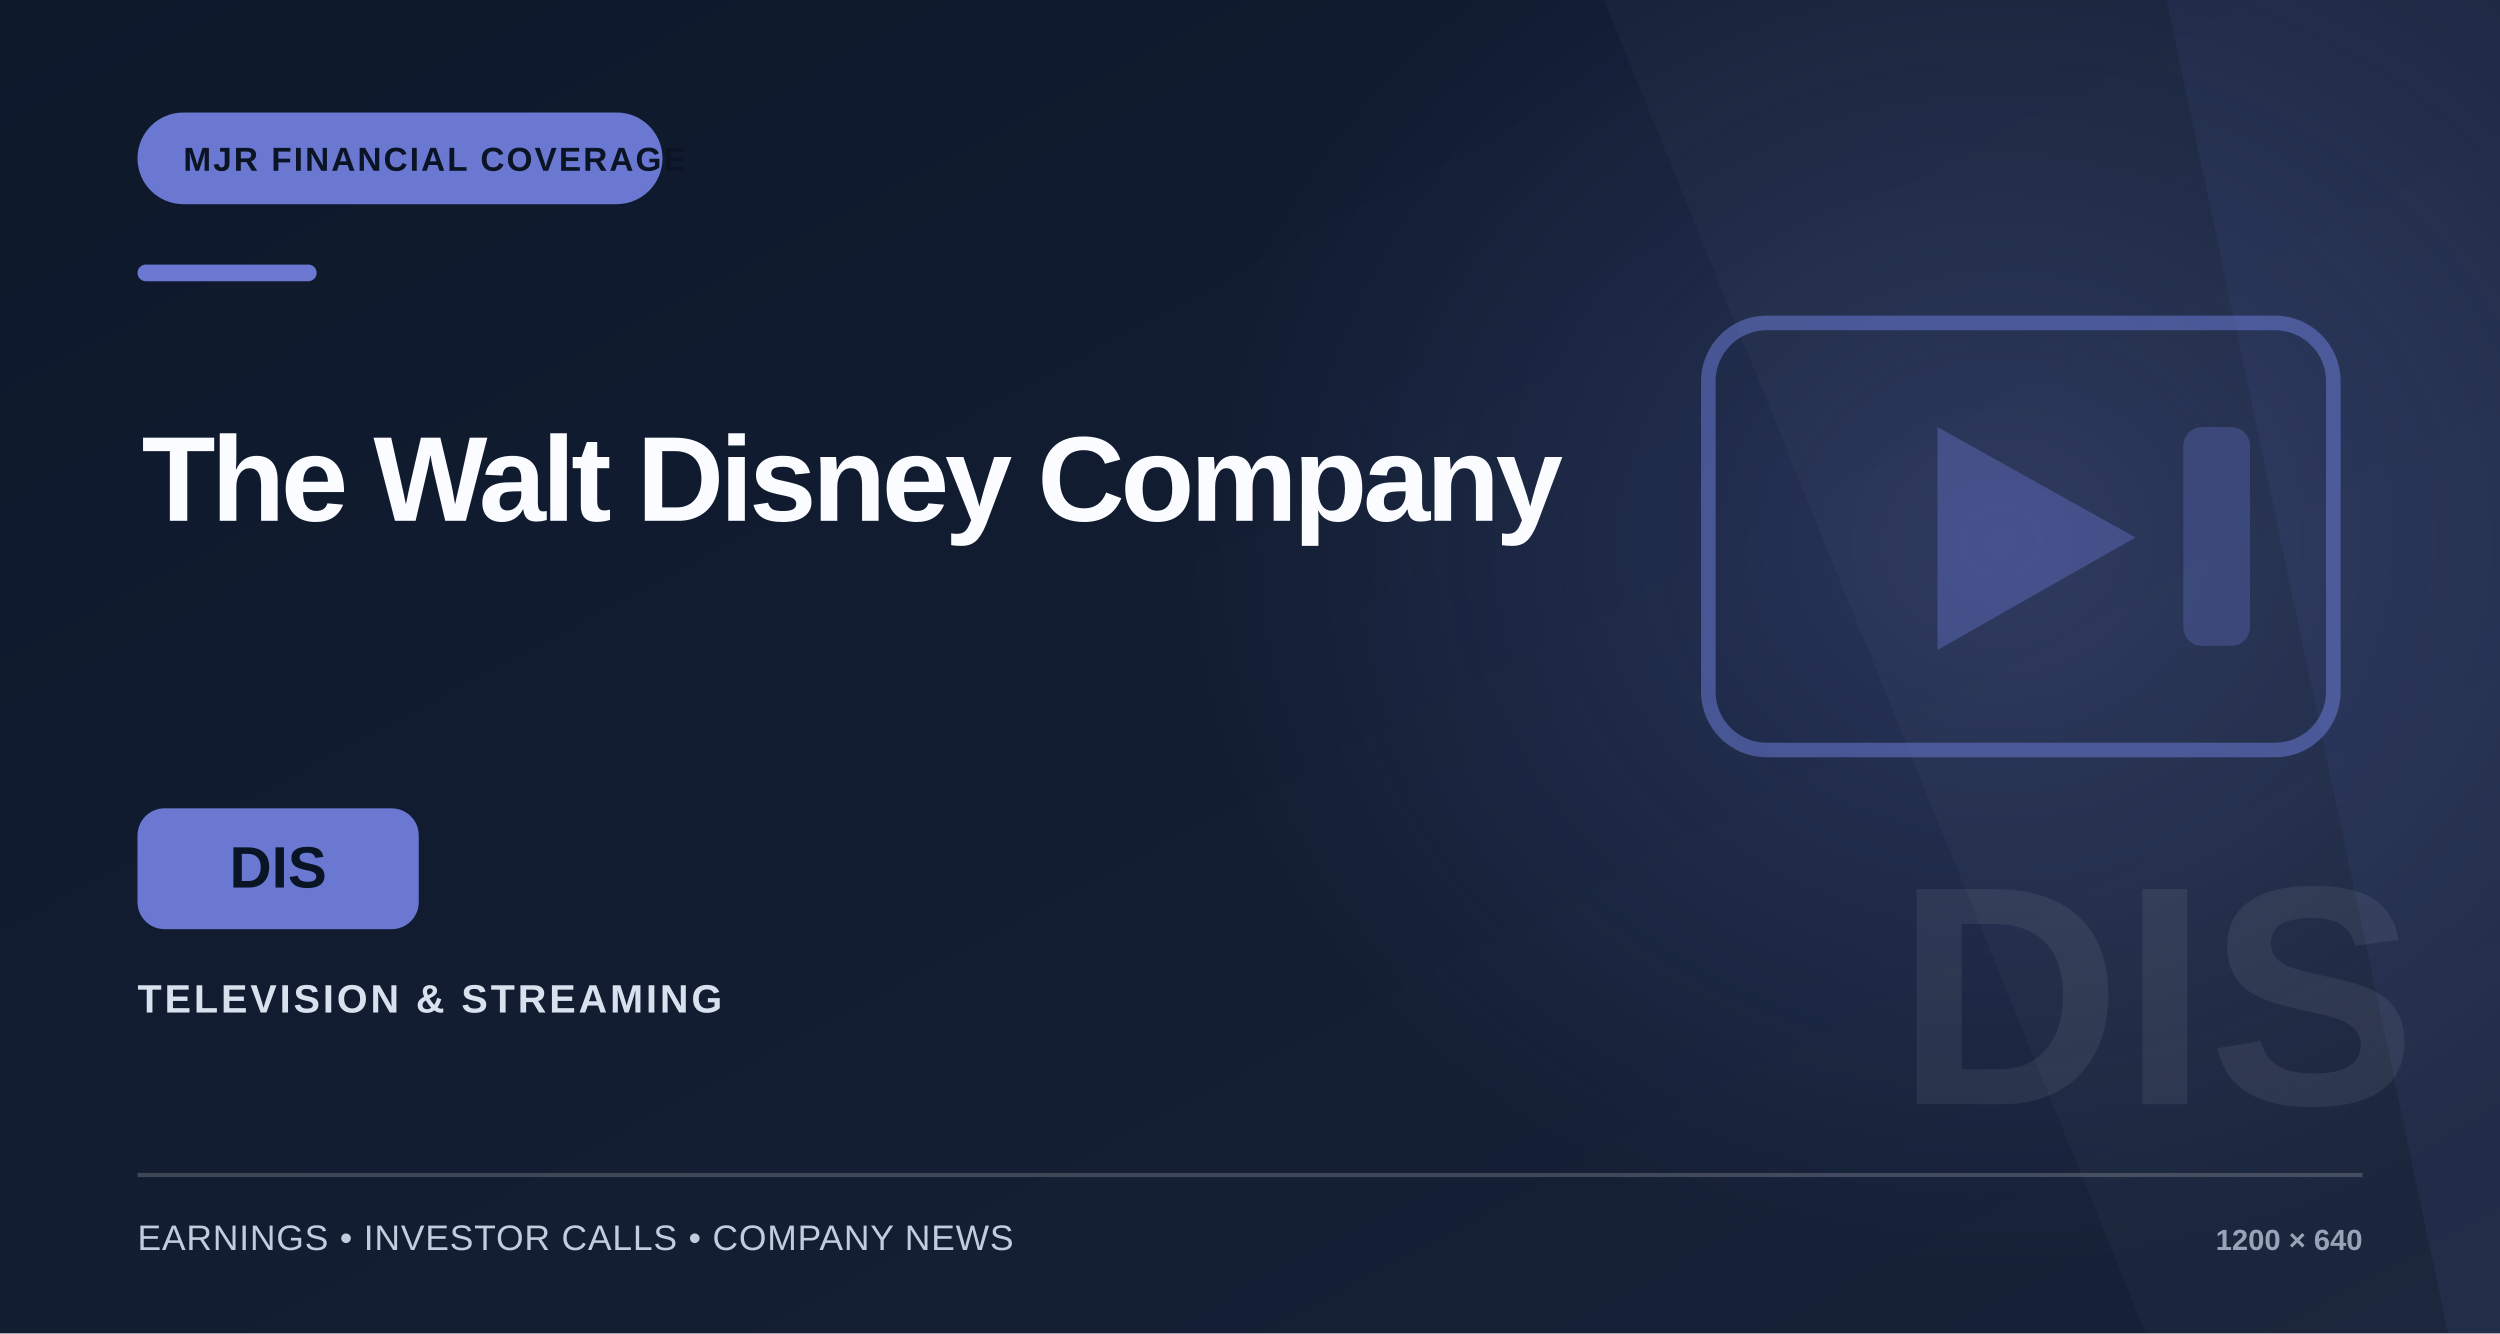
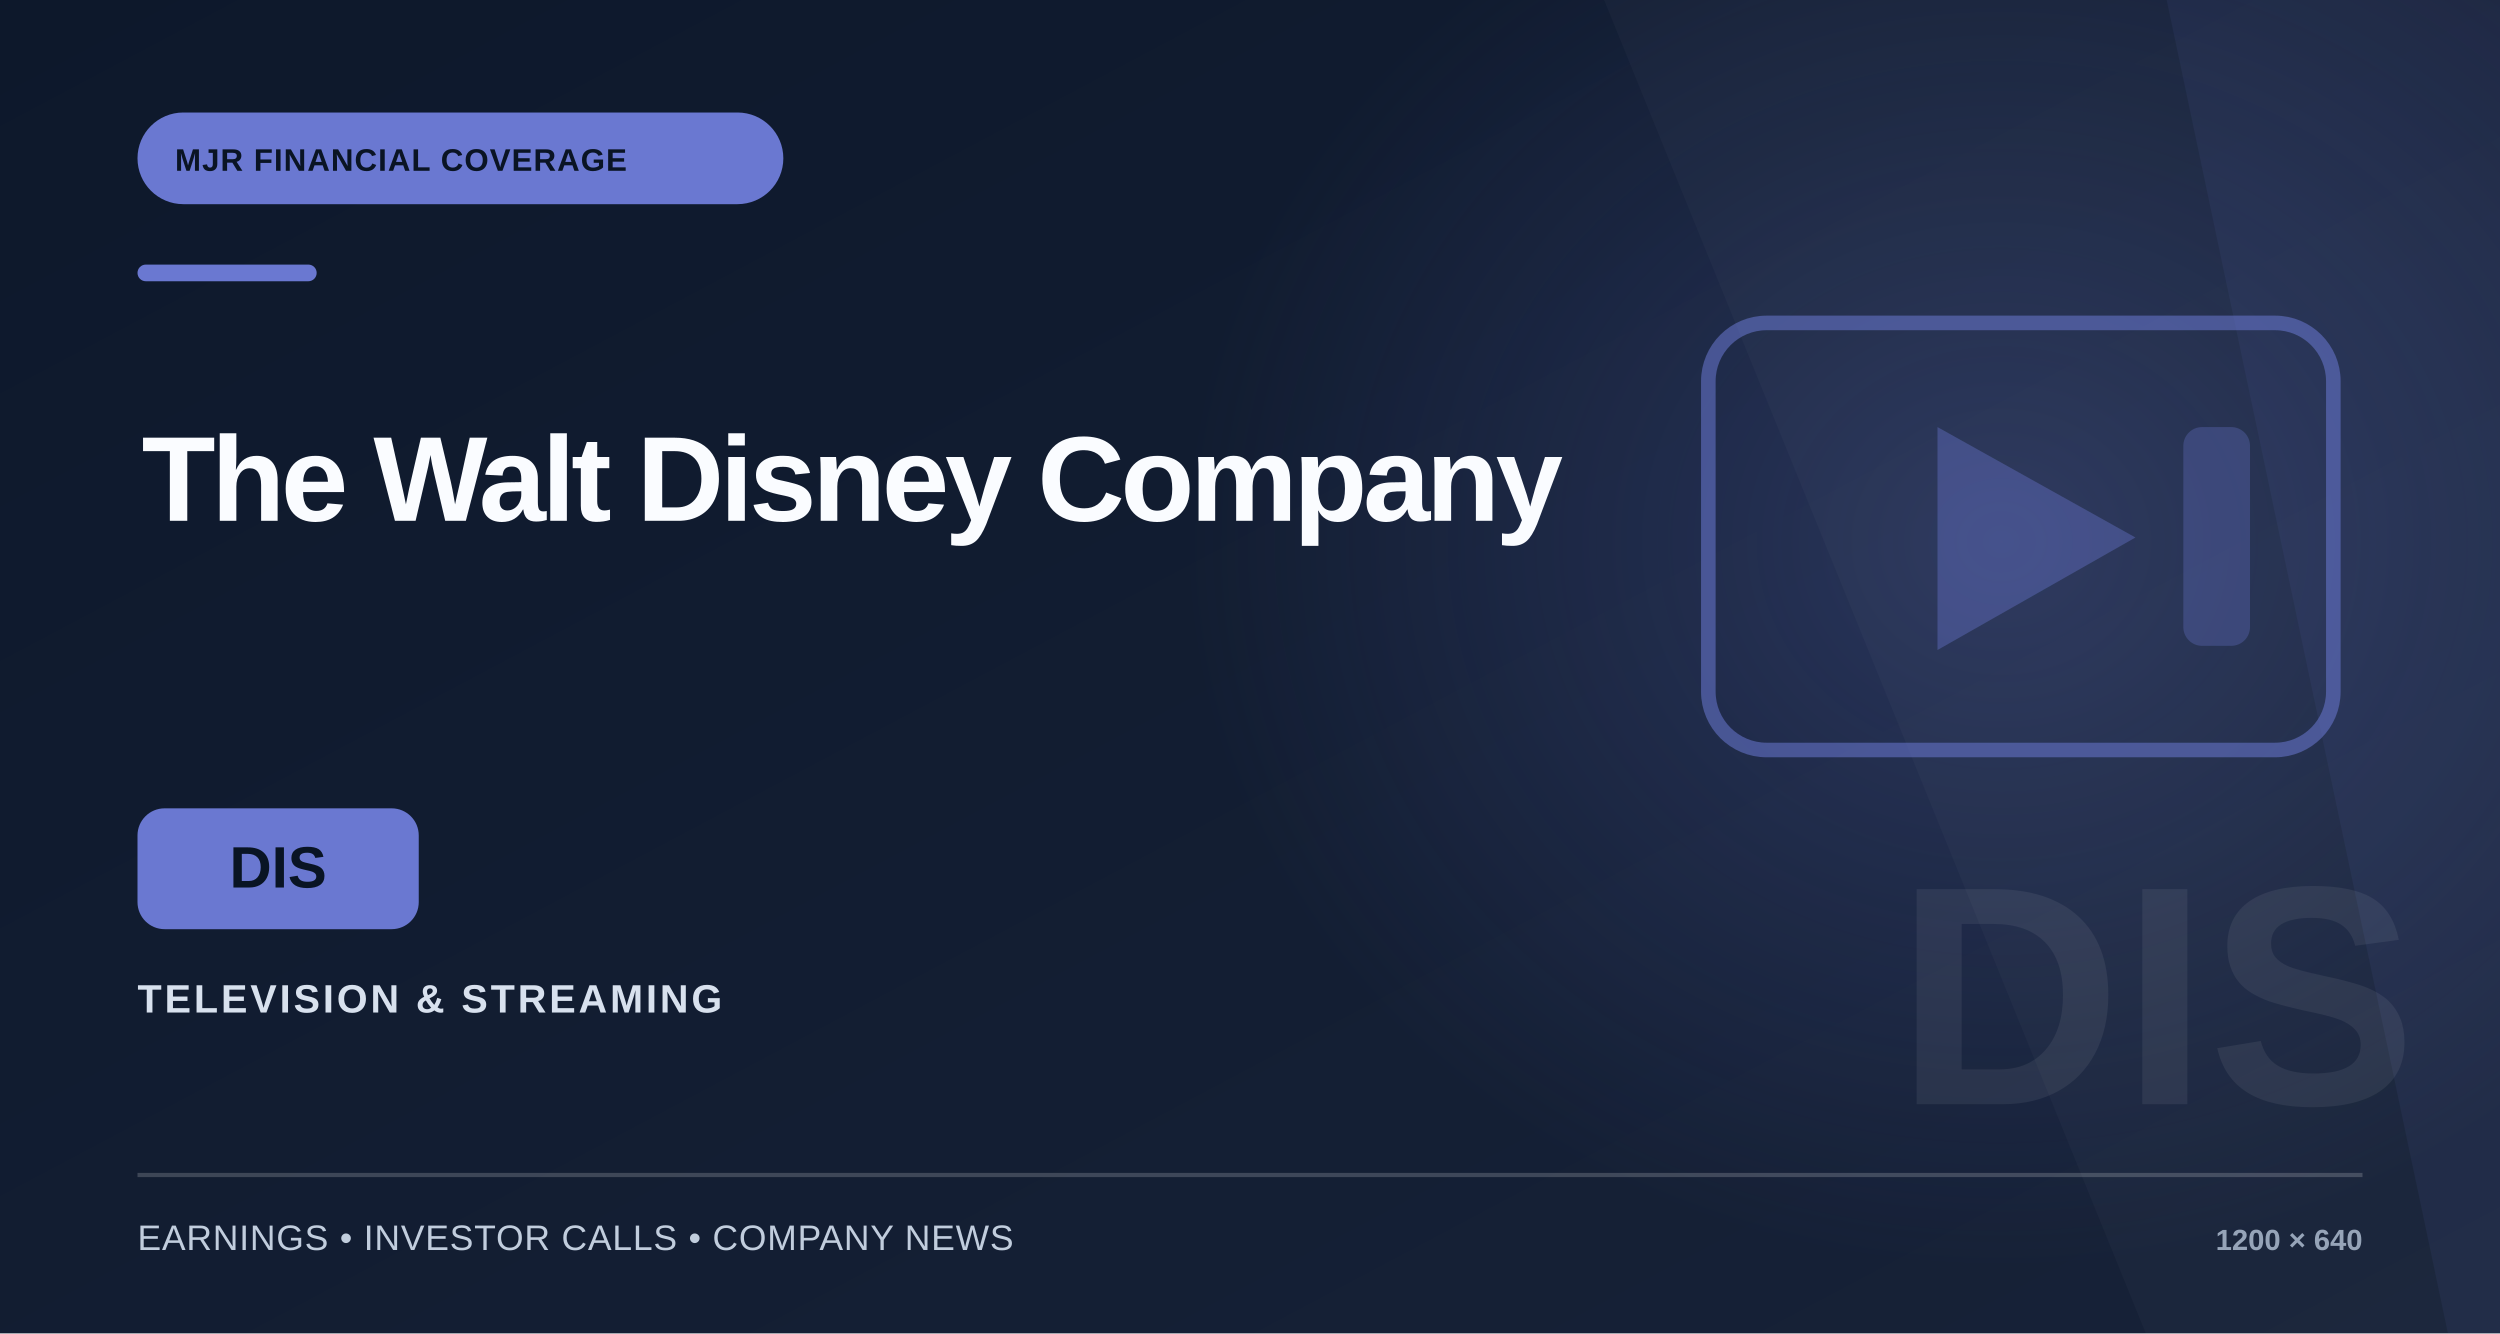
<svg xmlns="http://www.w3.org/2000/svg" width="1200" height="640" viewBox="0 0 1200 640" role="img" aria-labelledby="title desc">
  <defs>
    <linearGradient id="bg" x1="0" x2="1" y1="0" y2="1">
      <stop offset="0" stop-color="#0d182b" />
      <stop offset="1" stop-color="#172238" />
    </linearGradient>
    <radialGradient id="glow">
      <stop offset="0" stop-color="#6A78D1" stop-opacity=".26" />
      <stop offset="1" stop-color="#6A78D1" stop-opacity="0" />
    </radialGradient>
    <style>.title{font-family:Arial,Helvetica,sans-serif;font-weight:700;letter-spacing:-2px;fill:#fafcff}.label{font-family:Arial,Helvetica,sans-serif;font-weight:700}</style>
  </defs>
  <rect width="1200" height="640" fill="url(#bg)" />
  <ellipse cx="960" cy="260" rx="390" ry="350" fill="url(#glow)" />
  <path d="M770 0h430v640h-170z" fill="#fff" opacity=".025" />
  <path d="M1040 0h160v640h-25z" fill="#6A78D1" opacity=".075" />
  <g stroke="#6A78D1" stroke-width="7" fill="none" opacity=".55">
    <rect x="820" y="155" width="300" height="205" rx="28" />
    <path d="M930 205l95 53-95 54z" fill="#6A78D1" stroke="none" opacity=".7" />
    <rect x="1048" y="205" width="32" height="105" rx="9" fill="#6A78D1" stroke="none" opacity=".55" />
  </g>
  <text x="1160" y="530" text-anchor="end" class="label" font-size="150px" fill="#fff" opacity=".07">DIS</text>
-   <rect x="66" y="54" width="252" height="44" rx="22" fill="#6A78D1" />
-   <text x="88" y="82" class="label" font-size="16px" letter-spacing="1" fill="#0a1424">MJR FINANCIAL COVERAGE</text>
+   <rect x="66" y="54" width="310" height="44" rx="22" fill="#6A78D1" />
+   <text x="84" y="82" class="label" font-size="15px" letter-spacing=".5" fill="#0a1424">MJR FINANCIAL COVERAGE</text>
  <rect x="66" y="127" width="86" height="8" rx="4" fill="#6A78D1" />
  <text x="68" y="250" class="title" font-size="58px">The Walt Disney Company</text>
  <rect x="66" y="388" width="135" height="58" rx="13" fill="#6A78D1" />
  <text x="133.5" y="426" text-anchor="middle" class="label" font-size="28px" fill="#091424">DIS</text>
  <text x="66" y="486" class="label" font-size="19px" letter-spacing="1.4" fill="#d8e1ee">TELEVISION &amp; STREAMING</text>
  <path d="M66 564H1134" stroke="#fff" stroke-opacity=".18" stroke-width="2" />
  <text x="66" y="600" font-family="Arial,Helvetica,sans-serif" font-size="17px" letter-spacing=".4" fill="#c1cddd">EARNINGS  •  INVESTOR CALLS  •  COMPANY NEWS</text>
  <text x="1134" y="600" text-anchor="end" class="label" font-size="14px" fill="#96a4b8">1200 × 640</text>
</svg>
